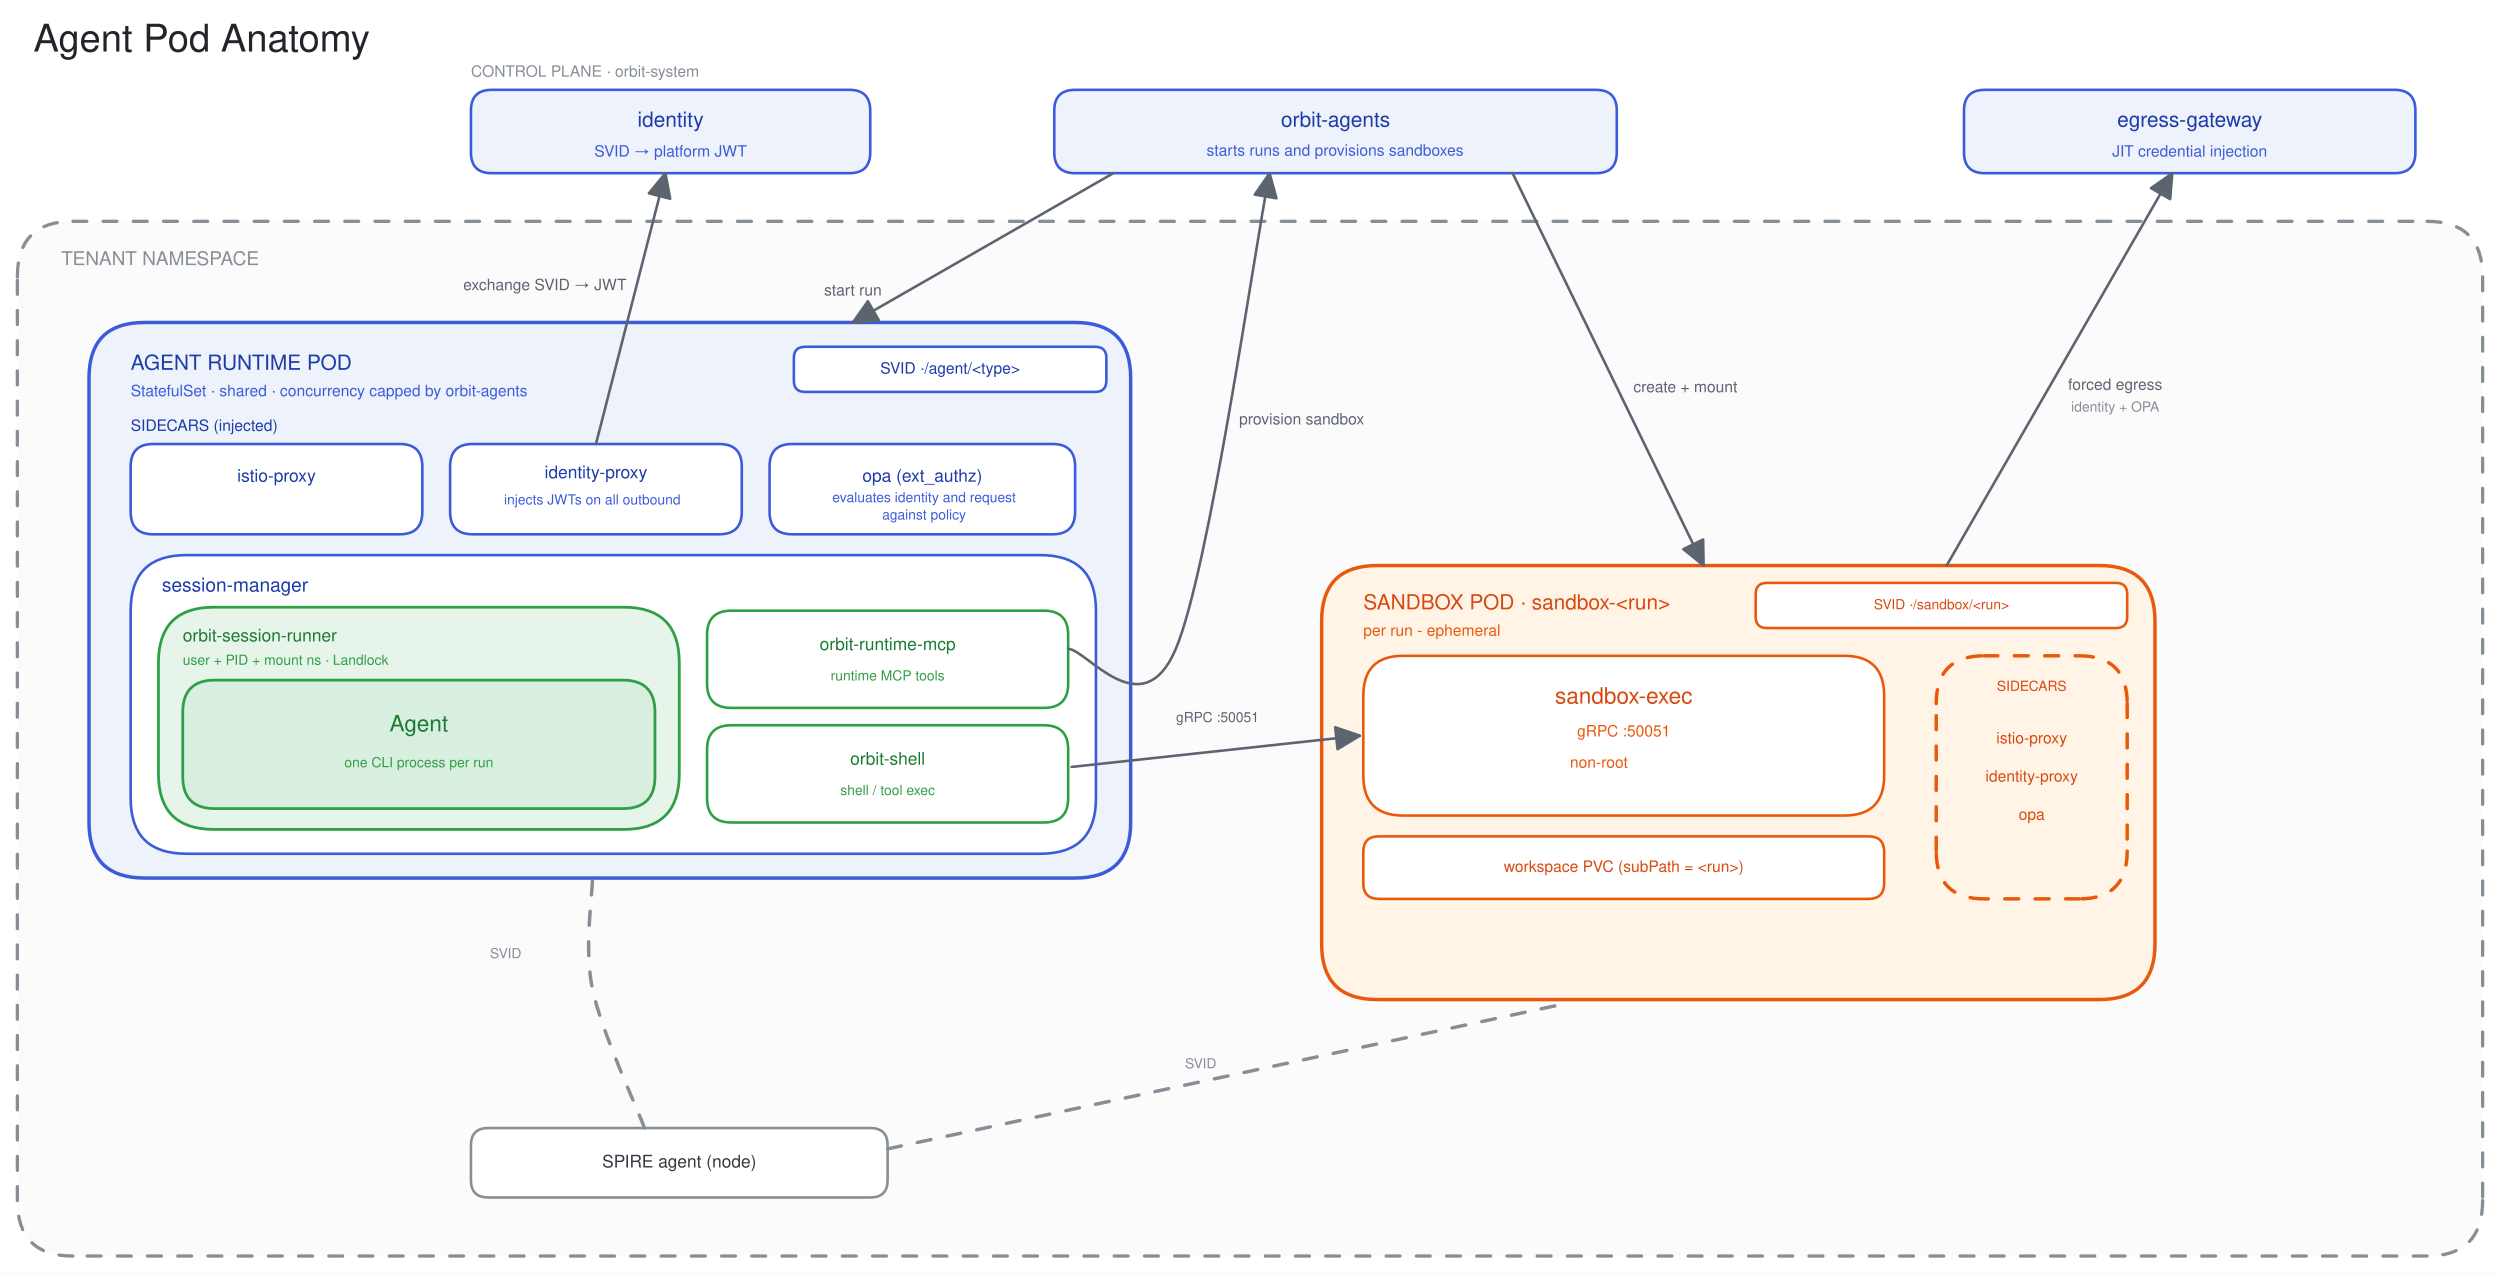
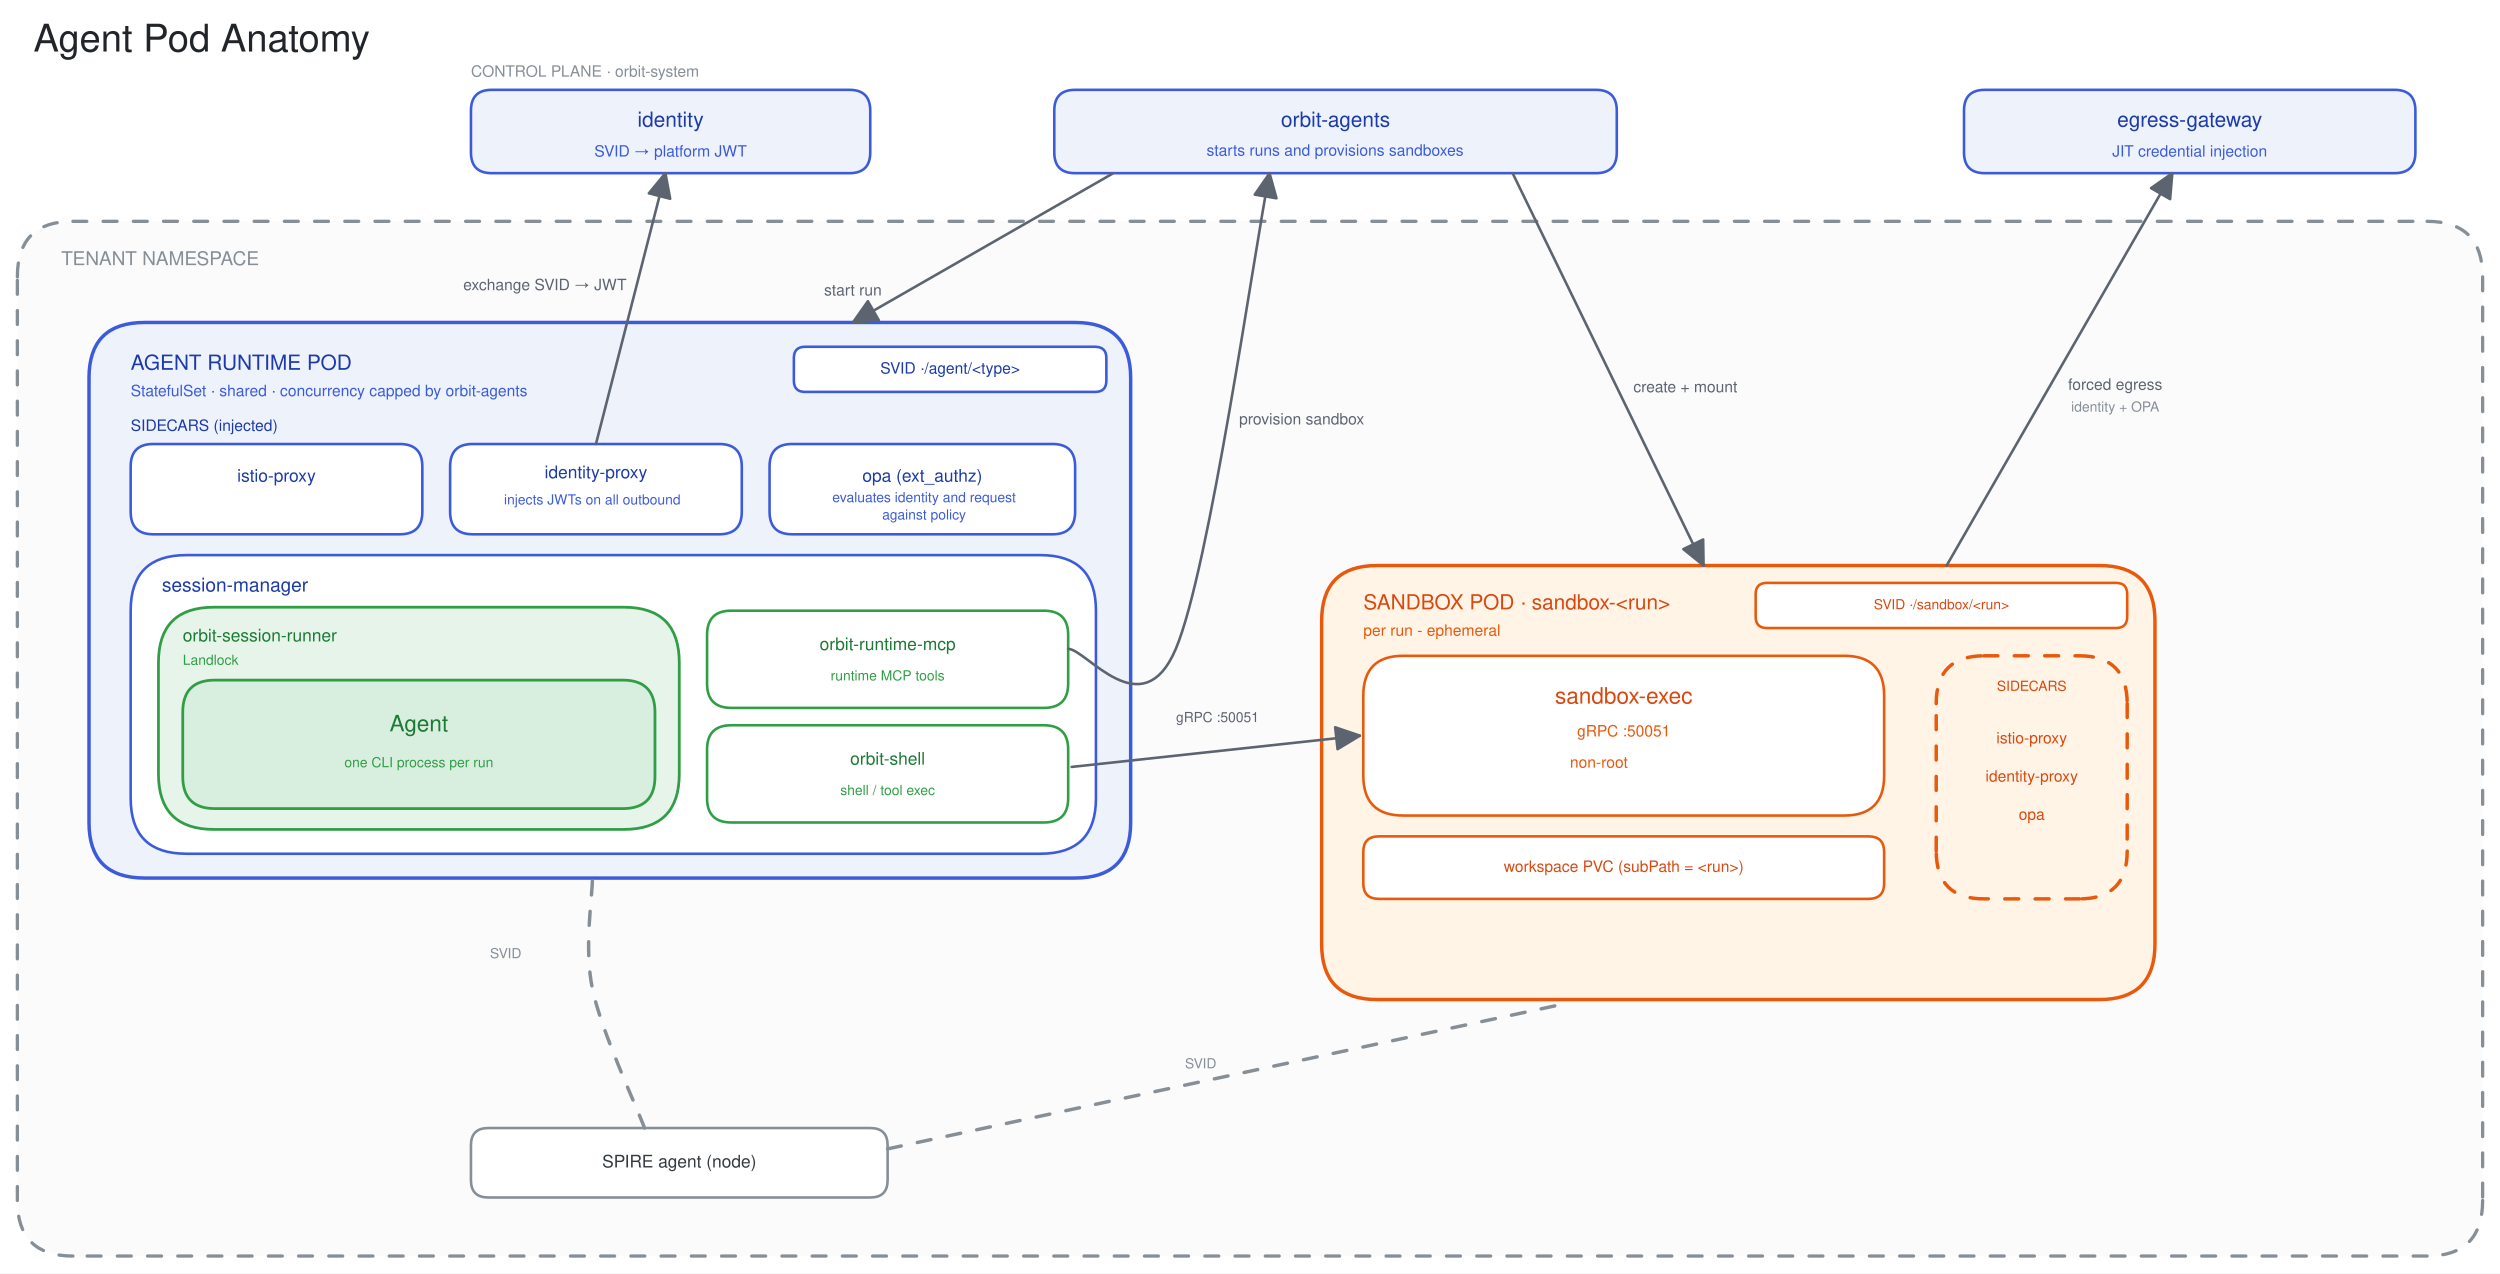
<svg xmlns="http://www.w3.org/2000/svg" version="1.1" viewBox="0 0 1440 733.485" width="1440" height="733.485">
  <defs>
    <style class="style-fonts">
      </style>
  </defs>
  <rect x="0" y="0" width="1440" height="733.485" fill="#ffffff" />
  <g transform="translate(19.2642 10) rotate(0 112.2 13.75)">
    <text x="0" y="19.69" font-family="Helvetica, Segoe UI Emoji" font-size="22px" fill="#212529" text-anchor="start" style="white-space: pre;" direction="ltr" dominant-baseline="alphabetic">Agent Pod Anatomy</text>
  </g>
  <g transform="translate(271.2642 36.125) rotate(0 75.6 5.625)">
    <text x="0" y="8.055" font-family="Helvetica, Segoe UI Emoji" font-size="9px" fill="#868e96" text-anchor="start" style="white-space: pre;" direction="ltr" dominant-baseline="alphabetic">CONTROL PLANE · orbit-system</text>
  </g>
  <g stroke-linecap="round" transform="translate(271.2642 51.75) rotate(0 115 24)">
    <path d="M12 0 C85.81 0, 159.63 0, 218 0 C226 0, 230 4, 230 12 C230 20.12, 230 28.24, 230 36 C230 44, 226 48, 218 48 C171.53 48, 125.06 48, 12 48 C4 48, 0 44, 0 36 C0 29.52, 0 23.04, 0 12 C0 4, 4 0, 12 0" stroke="none" stroke-width="0" fill="#eef2fb" />
    <path d="M12 0 C53.3 0, 94.6 0, 218 0 M12 0 C89.32 0, 166.64 0, 218 0 M218 0 C226 0, 230 4, 230 12 M218 0 C226 0, 230 4, 230 12 M230 12 C230 18.97, 230 25.93, 230 36 M230 12 C230 18.44, 230 24.88, 230 36 M230 36 C230 44, 226 48, 218 48 M230 36 C230 44, 226 48, 218 48 M218 48 C157.72 48, 97.44 48, 12 48 M218 48 C154.43 48, 90.86 48, 12 48 M12 48 C4 48, 0 44, 0 36 M12 48 C4 48, 0 44, 0 36 M0 36 C0 26.99, 0 17.98, 0 12 M0 36 C0 29.93, 0 23.86, 0 12 M0 12 C0 4, 4 0, 12 0 M0 12 C0 4, 4 0, 12 0" stroke="#3b5bdb" stroke-width="1.5" fill="none" />
  </g>
  <g transform="translate(357.4642 62.25) rotate(0 28.8 7.5)">
    <text x="28.8" y="10.74" font-family="Helvetica, Segoe UI Emoji" font-size="12px" fill="#1c3aa9" text-anchor="middle" style="white-space: pre;" direction="ltr" dominant-baseline="alphabetic">identity</text>
  </g>
  <g transform="translate(334.9642 82.125) rotate(0 51.3 5.625)">
    <text x="51.3" y="8.055" font-family="Helvetica, Segoe UI Emoji" font-size="9px" fill="#3b5bdb" text-anchor="middle" style="white-space: pre;" direction="ltr" dominant-baseline="alphabetic">SVID → platform JWT</text>
  </g>
  <g stroke-linecap="round" transform="translate(607.2642 51.75) rotate(0 162 24)">
    <path d="M12 0 C113.46 0, 214.91 0, 312 0 C320 0, 324 4, 324 12 C324 18.4, 324 24.8, 324 36 C324 44, 320 48, 312 48 C238.69 48, 165.38 48, 12 48 C4 48, 0 44, 0 36 C0 29.78, 0 23.56, 0 12 C0 4, 4 0, 12 0" stroke="none" stroke-width="0" fill="#eef2fb" />
    <path d="M12 0 C72.16 0, 132.32 0, 312 0 M12 0 C78.98 0, 145.97 0, 312 0 M312 0 C320 0, 324 4, 324 12 M312 0 C320 0, 324 4, 324 12 M324 12 C324 17.95, 324 23.89, 324 36 M324 12 C324 20.98, 324 29.96, 324 36 M324 36 C324 44, 320 48, 312 48 M324 36 C324 44, 320 48, 312 48 M312 48 C241.9 48, 171.79 48, 12 48 M312 48 C236.71 48, 161.41 48, 12 48 M12 48 C4 48, 0 44, 0 36 M12 48 C4 48, 0 44, 0 36 M0 36 C0 27.44, 0 18.88, 0 12 M0 36 C0 27.82, 0 19.64, 0 12 M0 12 C0 4, 4 0, 12 0 M0 12 C0 4, 4 0, 12 0" stroke="#3b5bdb" stroke-width="1.5" fill="none" />
  </g>
  <g transform="translate(726.0642 62.25) rotate(0 43.2 7.5)">
    <text x="43.2" y="10.74" font-family="Helvetica, Segoe UI Emoji" font-size="12px" fill="#1c3aa9" text-anchor="middle" style="white-space: pre;" direction="ltr" dominant-baseline="alphabetic">orbit-agents</text>
  </g>
  <g transform="translate(694.6941 81.61067) rotate(0 74.28955 5.625)">
    <text x="74.29" y="8.055" font-family="Helvetica, Segoe UI Emoji" font-size="9px" fill="#3b5bdb" text-anchor="middle" style="white-space: pre;" direction="ltr" dominant-baseline="alphabetic">starts runs and provisions sandboxes</text>
  </g>
  <g stroke-linecap="round" transform="translate(1131.264 51.75) rotate(0 130 24)">
    <path d="M12 0 C87.06 0, 162.12 0, 248 0 C256 0, 260 4, 260 12 C260 21.48, 260 30.95, 260 36 C260 44, 256 48, 248 48 C185.89 48, 123.78 48, 12 48 C4 48, 0 44, 0 36 C0 30.04, 0 24.08, 0 12 C0 4, 4 0, 12 0" stroke="none" stroke-width="0" fill="#eef2fb" />
    <path d="M12 0 C59.33 0, 106.67 0, 248 0 M12 0 C76.01 0, 140.02 0, 248 0 M248 0 C256 0, 260 4, 260 12 M248 0 C256 0, 260 4, 260 12 M260 12 C260 16.93, 260 21.85, 260 36 M260 12 C260 18.71, 260 25.43, 260 36 M260 36 C260 44, 256 48, 248 48 M260 36 C260 44, 256 48, 248 48 M248 48 C159.56 48, 71.13 48, 12 48 M248 48 C155.17 48, 62.33 48, 12 48 M12 48 C4 48, 0 44, 0 36 M12 48 C4 48, 0 44, 0 36 M0 36 C0 27.89, 0 19.78, 0 12 M0 36 C0 30.52, 0 25.03, 0 12 M0 12 C0 4, 4 0, 12 0 M0 12 C0 4, 4 0, 12 0" stroke="#3b5bdb" stroke-width="1.5" fill="none" />
  </g>
  <g transform="translate(1210.864 62.25) rotate(0 50.4 7.5)">
    <text x="50.4" y="10.74" font-family="Helvetica, Segoe UI Emoji" font-size="12px" fill="#1c3aa9" text-anchor="middle" style="white-space: pre;" direction="ltr" dominant-baseline="alphabetic">egress-gateway</text>
  </g>
  <g transform="translate(1196.464 82.125) rotate(0 64.8 5.625)">
    <text x="64.8" y="8.055" font-family="Helvetica, Segoe UI Emoji" font-size="9px" fill="#3b5bdb" text-anchor="middle" style="white-space: pre;" direction="ltr" dominant-baseline="alphabetic">JIT credential injection</text>
  </g>
  <g stroke-linecap="round" transform="translate(10 127.4848) rotate(0 710 298)">
    <path d="M32 0 C460.2 0, 888.41 0, 1388 0 C1409.33 0, 1420 10.67, 1420 32 C1420 217.24, 1420 402.48, 1420 564 C1420 585.33, 1409.33 596, 1388 596 C955.09 596, 522.17 596, 32 596 C10.67 596, 0 585.33, 0 564 C0 399.91, 0 235.81, 0 32 C0 10.67, 10.67 0, 32 0" stroke="none" stroke-width="0" fill="#fbfbfc" />
    <path d="M32 0 C304.02 0, 576.05 0, 1388 0 M1388 0 C1409.33 0, 1420 10.67, 1420 32 M1420 32 C1420 182.29, 1420 332.59, 1420 564 M1420 564 C1420 585.33, 1409.33 596, 1388 596 M1388 596 C896.03 596, 404.06 596, 32 596 M32 596 C10.67 596, 0 585.33, 0 564 M0 564 C0 439.82, 0 315.63, 0 32 M0 32 C0 10.67, 10.67 0, 32 0" stroke="#868e96" stroke-width="1.9" fill="none" stroke-dasharray="8 9.4" />
  </g>
  <g transform="translate(35.2642 142.875) rotate(0 57.65869 6.875)">
    <text x="0" y="9.845" font-family="Helvetica, Segoe UI Emoji" font-size="11px" fill="#868e96" text-anchor="start" style="white-space: pre;" direction="ltr" dominant-baseline="alphabetic">TENANT NAMESPACE</text>
  </g>
  <g stroke-linecap="round" transform="translate(51.2642 185.75) rotate(0 300 160)">
    <path d="M32 0 C148.75 0, 265.49 0, 568 0 C589.33 0, 600 10.67, 600 32 C600 102.45, 600 172.89, 600 288 C600 309.33, 589.33 320, 568 320 C410.15 320, 252.3 320, 32 320 C10.67 320, 0 309.33, 0 288 C0 211.99, 0 135.98, 0 32 C0 10.67, 10.67 0, 32 0" stroke="none" stroke-width="0" fill="#eef2fb" />
    <path d="M32 0 C139.54 0, 247.08 0, 568 0 M32 0 C220.2 0, 408.41 0, 568 0 M568 0 C589.33 0, 600 10.67, 600 32 M568 0 C589.33 0, 600 10.67, 600 32 M600 32 C600 100.56, 600 169.13, 600 288 M600 32 C600 114.59, 600 197.17, 600 288 M600 288 C600 309.33, 589.33 320, 568 320 M600 288 C600 309.33, 589.33 320, 568 320 M568 320 C455.54 320, 343.07 320, 32 320 M568 320 C444.36 320, 320.73 320, 32 320 M32 320 C10.67 320, 0 309.33, 0 288 M32 320 C10.67 320, 0 309.33, 0 288 M0 288 C0 226.53, 0 165.06, 0 32 M0 288 C0 192.06, 0 96.13, 0 32 M0 32 C0 10.67, 10.67 0, 32 0 M0 32 C0 10.67, 10.67 0, 32 0" stroke="#3b5bdb" stroke-width="2" fill="none" />
  </g>
  <g transform="translate(75.2642 202.25) rotate(0 61.2 7.5)">
    <text x="0" y="10.74" font-family="Helvetica, Segoe UI Emoji" font-size="12px" fill="#1c3aa9" text-anchor="start" style="white-space: pre;" direction="ltr" dominant-baseline="alphabetic">AGENT RUNTIME POD</text>
  </g>
  <g transform="translate(75.2642 220.125) rotate(0 153.9 5.625)">
    <text x="0" y="8.055" font-family="Helvetica, Segoe UI Emoji" font-size="9px" fill="#3b5bdb" text-anchor="start" style="white-space: pre;" direction="ltr" dominant-baseline="alphabetic">StatefulSet · shared · concurrency capped by orbit-agents</text>
  </g>
  <g stroke-linecap="round" transform="translate(457.2642 199.75) rotate(0 90 13)">
    <path d="M6.5 0 C72.91 0, 139.32 0, 173.5 0 C177.83 0, 180 2.17, 180 6.5 C180 9.14, 180 11.79, 180 19.5 C180 23.83, 177.83 26, 173.5 26 C121.18 26, 68.86 26, 6.5 26 C2.17 26, 0 23.83, 0 19.5 C0 15.78, 0 12.06, 0 6.5 C0 2.17, 2.17 0, 6.5 0" stroke="none" stroke-width="0" fill="#ffffff" />
    <path d="M6.5 0 C40.01 0, 73.53 0, 173.5 0 M6.5 0 C73.15 0, 139.79 0, 173.5 0 M173.5 0 C177.83 0, 180 2.17, 180 6.5 M173.5 0 C177.83 0, 180 2.17, 180 6.5 M180 6.5 C180 9.43, 180 12.36, 180 19.5 M180 6.5 C180 9.47, 180 12.44, 180 19.5 M180 19.5 C180 23.83, 177.83 26, 173.5 26 M180 19.5 C180 23.83, 177.83 26, 173.5 26 M173.5 26 C114.9 26, 56.31 26, 6.5 26 M173.5 26 C111.2 26, 48.9 26, 6.5 26 M6.5 26 C2.17 26, 0 23.83, 0 19.5 M6.5 26 C2.17 26, 0 23.83, 0 19.5 M0 19.5 C0 16.62, 0 13.74, 0 6.5 M0 19.5 C0 16.09, 0 12.67, 0 6.5 M0 6.5 C0 2.17, 2.17 0, 6.5 0 M0 6.5 C0 2.17, 2.17 0, 6.5 0" stroke="#3b5bdb" stroke-width="1.5" fill="none" />
  </g>
  <g transform="translate(493.2642 207.125) rotate(0 54 5.625)">
    <text x="54" y="8.055" font-family="Helvetica, Segoe UI Emoji" font-size="9px" fill="#1c3aa9" text-anchor="middle" style="white-space: pre;" direction="ltr" dominant-baseline="alphabetic">SVID  ·/agent/&lt;type&gt;</text>
  </g>
  <g transform="translate(75.2642 240.125) rotate(0 51.3 5.625)">
    <text x="0" y="8.055" font-family="Helvetica, Segoe UI Emoji" font-size="9px" fill="#1c3aa9" text-anchor="start" style="white-space: pre;" direction="ltr" dominant-baseline="alphabetic">SIDECARS (injected)</text>
  </g>
  <g stroke-linecap="round" transform="translate(75.2642 255.75) rotate(0 84 26)">
    <path d="M13 0 C66.61 0, 120.22 0, 155 0 C163.67 0, 168 4.33, 168 13 C168 21.62, 168 30.24, 168 39 C168 47.67, 163.67 52, 155 52 C107.84 52, 60.69 52, 13 52 C4.33 52, 0 47.67, 0 39 C0 31.84, 0 24.69, 0 13 C0 4.33, 4.33 0, 13 0" stroke="none" stroke-width="0" fill="#ffffff" />
    <path d="M13 0 C41.5 0, 70 0, 155 0 M13 0 C48.08 0, 83.15 0, 155 0 M155 0 C163.67 0, 168 4.33, 168 13 M155 0 C163.67 0, 168 4.33, 168 13 M168 13 C168 22.95, 168 32.91, 168 39 M168 13 C168 21.68, 168 30.37, 168 39 M168 39 C168 47.67, 163.67 52, 155 52 M168 39 C168 47.67, 163.67 52, 155 52 M155 52 C113.55 52, 72.09 52, 13 52 M155 52 C110.21 52, 65.42 52, 13 52 M13 52 C4.33 52, 0 47.67, 0 39 M13 52 C4.33 52, 0 47.67, 0 39 M0 39 C0 33.73, 0 28.46, 0 13 M0 39 C0 29.89, 0 20.79, 0 13 M0 13 C0 4.33, 4.33 0, 13 0 M0 13 C0 4.33, 4.33 0, 13 0" stroke="#3b5bdb" stroke-width="1.5" fill="none" />
  </g>
  <g transform="translate(126.2642 268.5) rotate(0 33 6.25)">
    <text x="33" y="8.95" font-family="Helvetica, Segoe UI Emoji" font-size="10px" fill="#1c3aa9" text-anchor="middle" style="white-space: pre;" direction="ltr" dominant-baseline="alphabetic">istio-proxy</text>
  </g>
  <g stroke-linecap="round" transform="translate(259.2642 255.75) rotate(0 84 26)">
    <path d="M13 0 C55.24 0, 97.47 0, 155 0 C163.67 0, 168 4.33, 168 13 C168 20.38, 168 27.75, 168 39 C168 47.67, 163.67 52, 155 52 C106.06 52, 57.13 52, 13 52 C4.33 52, 0 47.67, 0 39 C0 30.3, 0 21.6, 0 13 C0 4.33, 4.33 0, 13 0" stroke="none" stroke-width="0" fill="#ffffff" />
    <path d="M13 0 C41.51 0, 70.01 0, 155 0 M13 0 C52.62 0, 92.23 0, 155 0 M155 0 C163.67 0, 168 4.33, 168 13 M155 0 C163.67 0, 168 4.33, 168 13 M168 13 C168 20.48, 168 27.97, 168 39 M168 13 C168 20.05, 168 27.1, 168 39 M168 39 C168 47.67, 163.67 52, 155 52 M168 39 C168 47.67, 163.67 52, 155 52 M155 52 C100.19 52, 45.39 52, 13 52 M155 52 C125.13 52, 95.26 52, 13 52 M13 52 C4.33 52, 0 47.67, 0 39 M13 52 C4.33 52, 0 47.67, 0 39 M0 39 C0 30.59, 0 22.18, 0 13 M0 39 C0 33.57, 0 28.14, 0 13 M0 13 C0 4.33, 4.33 0, 13 0 M0 13 C0 4.33, 4.33 0, 13 0" stroke="#3b5bdb" stroke-width="1.5" fill="none" />
  </g>
  <g transform="translate(301.2642 266.5) rotate(0 42 6.25)">
    <text x="42" y="8.95" font-family="Helvetica, Segoe UI Emoji" font-size="10px" fill="#1c3aa9" text-anchor="middle" style="white-space: pre;" direction="ltr" dominant-baseline="alphabetic">identity-proxy</text>
  </g>
  <g transform="translate(290.4601 283.3853) rotate(0 50.69336 5)">
    <text x="50.693" y="7.16" font-family="Helvetica, Segoe UI Emoji" font-size="8px" fill="#3b5bdb" text-anchor="middle" style="white-space: pre;" direction="ltr" dominant-baseline="alphabetic">injects JWTs on all outbound</text>
  </g>
  <g stroke-linecap="round" transform="translate(443.2642 255.75) rotate(0 88 26)">
    <path d="M13 0 C54.6 0, 96.19 0, 163 0 C171.67 0, 176 4.33, 176 13 C176 18.51, 176 24.02, 176 39 C176 47.67, 171.67 52, 163 52 C108.49 52, 53.97 52, 13 52 C4.33 52, 0 47.67, 0 39 C0 30.58, 0 22.16, 0 13 C0 4.33, 4.33 0, 13 0" stroke="none" stroke-width="0" fill="#ffffff" />
    <path d="M13 0 C43.12 0, 73.23 0, 163 0 M13 0 C62.04 0, 111.08 0, 163 0 M163 0 C171.67 0, 176 4.33, 176 13 M163 0 C171.67 0, 176 4.33, 176 13 M176 13 C176 19.38, 176 25.76, 176 39 M176 13 C176 22.8, 176 32.6, 176 39 M176 39 C176 47.67, 171.67 52, 163 52 M176 39 C176 47.67, 171.67 52, 163 52 M163 52 C113.95 52, 64.9 52, 13 52 M163 52 C110.09 52, 57.18 52, 13 52 M13 52 C4.33 52, 0 47.67, 0 39 M13 52 C4.33 52, 0 47.67, 0 39 M0 39 C0 31.07, 0 23.15, 0 13 M0 39 C0 31.29, 0 23.58, 0 13 M0 13 C0 4.33, 4.33 0, 13 0 M0 13 C0 4.33, 4.33 0, 13 0" stroke="#3b5bdb" stroke-width="1.5" fill="none" />
  </g>
  <g transform="translate(486.2642 268.5) rotate(0 45 6.25)">
    <text x="45" y="8.95" font-family="Helvetica, Segoe UI Emoji" font-size="10px" fill="#1c3aa9" text-anchor="middle" style="white-space: pre;" direction="ltr" dominant-baseline="alphabetic">opa (ext_authz)</text>
  </g>
  <g stroke-linecap="round" transform="translate(75.2642 319.75) rotate(0 278 86)">
    <path d="M32 0 C227.43 0, 422.85 0, 524 0 C545.33 0, 556 10.67, 556 32 C556 71.32, 556 110.64, 556 140 C556 161.33, 545.33 172, 524 172 C339.03 172, 154.06 172, 32 172 C10.67 172, 0 161.33, 0 140 C0 98.6, 0 57.21, 0 32 C0 10.67, 10.67 0, 32 0" stroke="none" stroke-width="0" fill="#ffffff" />
    <path d="M32 0 C130.8 0, 229.6 0, 524 0 M32 0 C208.57 0, 385.14 0, 524 0 M524 0 C545.33 0, 556 10.67, 556 32 M524 0 C545.33 0, 556 10.67, 556 32 M556 32 C556 69.84, 556 107.69, 556 140 M556 32 C556 65.91, 556 99.82, 556 140 M556 140 C556 161.33, 545.33 172, 524 172 M556 140 C556 161.33, 545.33 172, 524 172 M524 172 C415.25 172, 306.49 172, 32 172 M524 172 C402.15 172, 280.3 172, 32 172 M32 172 C10.67 172, 0 161.33, 0 140 M32 172 C10.67 172, 0 161.33, 0 140 M0 140 C0 115.63, 0 91.25, 0 32 M0 140 C0 101.66, 0 63.32, 0 32 M0 32 C0 10.67, 10.67 0, 32 0 M0 32 C0 10.67, 10.67 0, 32 0" stroke="#3b5bdb" stroke-width="1.5" fill="none" />
  </g>
  <g transform="translate(93.2642 330.875) rotate(0 49.5 6.875)">
    <text x="0" y="9.845" font-family="Helvetica, Segoe UI Emoji" font-size="11px" fill="#1c3aa9" text-anchor="start" style="white-space: pre;" direction="ltr" dominant-baseline="alphabetic">session-manager</text>
  </g>
  <g stroke-linecap="round" transform="translate(91.2642 349.75) rotate(0 150 64)">
    <path d="M32 0 C106.84 0, 181.68 0, 268 0 C289.33 0, 300 10.67, 300 32 C300 52.24, 300 72.47, 300 96 C300 117.33, 289.33 128, 268 128 C176.32 128, 84.63 128, 32 128 C10.67 128, 0 117.33, 0 96 C0 80.46, 0 64.93, 0 32 C0 10.67, 10.67 0, 32 0" stroke="none" stroke-width="0" fill="#e6f4ea" />
    <path d="M32 0 C79.4 0, 126.79 0, 268 0 M32 0 C124.24 0, 216.48 0, 268 0 M268 0 C289.33 0, 300 10.67, 300 32 M268 0 C289.33 0, 300 10.67, 300 32 M300 32 C300 48.35, 300 64.69, 300 96 M300 32 C300 48.07, 300 64.14, 300 96 M300 96 C300 117.33, 289.33 128, 268 128 M300 96 C300 117.33, 289.33 128, 268 128 M268 128 C193.64 128, 119.28 128, 32 128 M268 128 C187.15 128, 106.3 128, 32 128 M32 128 C10.67 128, 0 117.33, 0 96 M32 128 C10.67 128, 0 117.33, 0 96 M0 96 C0 73.82, 0 51.64, 0 32 M0 96 C0 82.34, 0 68.67, 0 32 M0 32 C0 10.67, 10.67 0, 32 0 M0 32 C0 10.67, 10.67 0, 32 0" stroke="#2f9e44" stroke-width="1.6" fill="none" />
  </g>
  <g transform="translate(105.2642 360.5) rotate(0 60 6.25)">
    <text x="0" y="8.95" font-family="Helvetica, Segoe UI Emoji" font-size="10px" fill="#1b7a34" text-anchor="start" style="white-space: pre;" direction="ltr" dominant-baseline="alphabetic">orbit-session-runner</text>
  </g>
  <g transform="translate(105.2642 375.75) rotate(0 76.8 5)">
-     <text x="0" y="7.16" font-family="Helvetica, Segoe UI Emoji" font-size="8px" fill="#2f9e44" text-anchor="start" style="white-space: pre;" direction="ltr" dominant-baseline="alphabetic">user + PID + mount ns · Landlock</text>
+     <text x="0" y="7.16" font-family="Helvetica, Segoe UI Emoji" font-size="8px" fill="#2f9e44" text-anchor="start" style="white-space: pre;" direction="ltr" dominant-baseline="alphabetic">Landlock</text>
  </g>
  <g stroke-linecap="round" transform="translate(105.2642 391.75) rotate(0 136 37)">
    <path d="M18.5 0 C88.29 0, 158.08 0, 253.5 0 C265.83 0, 272 6.17, 272 18.5 C272 27.54, 272 36.59, 272 55.5 C272 67.83, 265.83 74, 253.5 74 C204.79 74, 156.08 74, 18.5 74 C6.17 74, 0 67.83, 0 55.5 C0 46.92, 0 38.34, 0 18.5 C0 6.17, 6.17 0, 18.5 0" stroke="none" stroke-width="0" fill="#d8efe0" />
    <path d="M18.5 0 C65.71 0, 112.91 0, 253.5 0 M18.5 0 C74.62 0, 130.73 0, 253.5 0 M253.5 0 C265.83 0, 272 6.17, 272 18.5 M253.5 0 C265.83 0, 272 6.17, 272 18.5 M272 18.5 C272 26.38, 272 34.26, 272 55.5 M272 18.5 C272 31.7, 272 44.9, 272 55.5 M272 55.5 C272 67.83, 265.83 74, 253.5 74 M272 55.5 C272 67.83, 265.83 74, 253.5 74 M253.5 74 C193.31 74, 133.12 74, 18.5 74 M253.5 74 C186.53 74, 119.57 74, 18.5 74 M18.5 74 C6.17 74, 0 67.83, 0 55.5 M18.5 74 C6.17 74, 0 67.83, 0 55.5 M0 55.5 C0 43.37, 0 31.24, 0 18.5 M0 55.5 C0 44.35, 0 33.21, 0 18.5 M0 18.5 C0 6.17, 6.17 0, 18.5 0 M0 18.5 C0 6.17, 6.17 0, 18.5 0" stroke="#2f9e44" stroke-width="1.6" fill="none" />
  </g>
  <g transform="translate(221.7642 409.625) rotate(0 19.5 8.125)">
    <text x="19.5" y="11.635" font-family="Helvetica, Segoe UI Emoji" font-size="13px" fill="#1b7a34" text-anchor="middle" style="white-space: pre;" direction="ltr" dominant-baseline="alphabetic">Agent</text>
  </g>
  <g transform="translate(186.0642 434.75) rotate(0 55.2 5)">
    <text x="55.2" y="7.16" font-family="Helvetica, Segoe UI Emoji" font-size="8px" fill="#2f9e44" text-anchor="middle" style="white-space: pre;" direction="ltr" dominant-baseline="alphabetic">one CLI process per run</text>
  </g>
  <g stroke-linecap="round" transform="translate(407.2642 351.75) rotate(0 104 28)">
    <path d="M14 0 C63.83 0, 113.66 0, 194 0 C203.33 0, 208 4.67, 208 14 C208 24.43, 208 34.87, 208 42 C208 51.33, 203.33 56, 194 56 C153.3 56, 112.61 56, 14 56 C4.67 56, 0 51.33, 0 42 C0 35.81, 0 29.62, 0 14 C0 4.67, 4.67 0, 14 0" stroke="none" stroke-width="0" fill="#ffffff" />
    <path d="M14 0 C50.17 0, 86.33 0, 194 0 M14 0 C65.61 0, 117.23 0, 194 0 M194 0 C203.33 0, 208 4.67, 208 14 M194 0 C203.33 0, 208 4.67, 208 14 M208 14 C208 24.37, 208 34.75, 208 42 M208 14 C208 21.35, 208 28.7, 208 42 M208 42 C208 51.33, 203.33 56, 194 56 M208 42 C208 51.33, 203.33 56, 194 56 M194 56 C122.51 56, 51.01 56, 14 56 M194 56 C153.08 56, 112.15 56, 14 56 M14 56 C4.67 56, 0 51.33, 0 42 M14 56 C4.67 56, 0 51.33, 0 42 M0 42 C0 33.35, 0 24.69, 0 14 M0 42 C0 31.11, 0 20.22, 0 14 M0 14 C0 4.67, 4.67 0, 14 0 M0 14 C0 4.67, 4.67 0, 14 0" stroke="#2f9e44" stroke-width="1.5" fill="none" />
  </g>
  <g transform="translate(460.2642 365.5) rotate(0 51 6.25)">
    <text x="51" y="8.95" font-family="Helvetica, Segoe UI Emoji" font-size="10px" fill="#1b7a34" text-anchor="middle" style="white-space: pre;" direction="ltr" dominant-baseline="alphabetic">orbit-runtime-mcp</text>
  </g>
  <g transform="translate(470.4642 384.75) rotate(0 40.8 5)">
    <text x="40.8" y="7.16" font-family="Helvetica, Segoe UI Emoji" font-size="8px" fill="#2f9e44" text-anchor="middle" style="white-space: pre;" direction="ltr" dominant-baseline="alphabetic">runtime MCP tools</text>
  </g>
  <g stroke-linecap="round" transform="translate(407.2642 417.75) rotate(0 104 28)">
    <path d="M14 0 C60.21 0, 106.41 0, 194 0 C203.33 0, 208 4.67, 208 14 C208 22.42, 208 30.84, 208 42 C208 51.33, 203.33 56, 194 56 C149.92 56, 105.84 56, 14 56 C4.67 56, 0 51.33, 0 42 C0 36.11, 0 30.23, 0 14 C0 4.67, 4.67 0, 14 0" stroke="none" stroke-width="0" fill="#ffffff" />
    <path d="M14 0 C50.17 0, 86.34 0, 194 0 M14 0 C74.24 0, 134.49 0, 194 0 M194 0 C203.33 0, 208 4.67, 208 14 M194 0 C203.33 0, 208 4.67, 208 14 M208 14 C208 23.18, 208 32.37, 208 42 M208 14 C208 24.31, 208 34.62, 208 42 M208 42 C208 51.33, 203.33 56, 194 56 M208 42 C208 51.33, 203.33 56, 194 56 M194 56 C133.12 56, 72.23 56, 14 56 M194 56 C127.45 56, 60.9 56, 14 56 M14 56 C4.67 56, 0 51.33, 0 42 M14 56 C4.67 56, 0 51.33, 0 42 M0 42 C0 33.87, 0 25.74, 0 14 M0 42 C0 34.25, 0 26.5, 0 14 M0 14 C0 4.67, 4.67 0, 14 0 M0 14 C0 4.67, 4.67 0, 14 0" stroke="#2f9e44" stroke-width="1.5" fill="none" />
  </g>
  <g transform="translate(478.2642 431.5) rotate(0 33 6.25)">
    <text x="33" y="8.95" font-family="Helvetica, Segoe UI Emoji" font-size="10px" fill="#1b7a34" text-anchor="middle" style="white-space: pre;" direction="ltr" dominant-baseline="alphabetic">orbit-shell</text>
  </g>
  <g transform="translate(470.4642 450.75) rotate(0 40.8 5)">
    <text x="40.8" y="7.16" font-family="Helvetica, Segoe UI Emoji" font-size="8px" fill="#2f9e44" text-anchor="middle" style="white-space: pre;" direction="ltr" dominant-baseline="alphabetic">shell / tool exec</text>
  </g>
  <g stroke-linecap="round" transform="translate(761.2642 325.75) rotate(0 240 125)">
    <path d="M32 0 C130.41 0, 228.81 0, 448 0 C469.33 0, 480 10.67, 480 32 C480 74.59, 480 117.19, 480 218 C480 239.33, 469.33 250, 448 250 C338.31 250, 228.62 250, 32 250 C10.67 250, 0 239.33, 0 218 C0 143.71, 0 69.42, 0 32 C0 10.67, 10.67 0, 32 0" stroke="none" stroke-width="0" fill="#fff4e6" />
    <path d="M32 0 C115.62 0, 199.23 0, 448 0 M32 0 C191.17 0, 350.35 0, 448 0 M448 0 C469.33 0, 480 10.67, 480 32 M448 0 C469.33 0, 480 10.67, 480 32 M480 32 C480 85.11, 480 138.21, 480 218 M480 32 C480 82.94, 480 133.89, 480 218 M480 218 C480 239.33, 469.33 250, 448 250 M480 218 C480 239.33, 469.33 250, 448 250 M448 250 C331.82 250, 215.63 250, 32 250 M448 250 C318.16 250, 188.32 250, 32 250 M32 250 C10.67 250, 0 239.33, 0 218 M32 250 C10.67 250, 0 239.33, 0 218 M0 218 C0 167.47, 0 116.94, 0 32 M0 218 C0 150.2, 0 82.41, 0 32 M0 32 C0 10.67, 10.67 0, 32 0 M0 32 C0 10.67, 10.67 0, 32 0" stroke="#e8590c" stroke-width="2" fill="none" />
  </g>
  <g transform="translate(785.2642 340.25) rotate(0 96.04102 7.5)">
    <text x="0" y="10.74" font-family="Helvetica, Segoe UI Emoji" font-size="12px" fill="#d9480f" text-anchor="start" style="white-space: pre;" direction="ltr" dominant-baseline="alphabetic">SANDBOX POD   ·   sandbox-&lt;run&gt;</text>
  </g>
  <g transform="translate(785.2642 358.125) rotate(0 39.52002 5.625)">
    <text x="0" y="8.055" font-family="Helvetica, Segoe UI Emoji" font-size="9px" fill="#e8590c" text-anchor="start" style="white-space: pre;" direction="ltr" dominant-baseline="alphabetic">per run - ephemeral</text>
  </g>
  <g stroke-linecap="round" transform="translate(1011.264 335.75) rotate(0 107 13)">
    <path d="M6.5 0 C50 0, 93.5 0, 207.5 0 C211.83 0, 214 2.17, 214 6.5 C214 11.14, 214 15.79, 214 19.5 C214 23.83, 211.83 26, 207.5 26 C150.72 26, 93.94 26, 6.5 26 C2.17 26, 0 23.83, 0 19.5 C0 14.45, 0 9.4, 0 6.5 C0 2.17, 2.17 0, 6.5 0" stroke="none" stroke-width="0" fill="#ffffff" />
    <path d="M6.5 0 C46.91 0, 87.32 0, 207.5 0 M6.5 0 C52.84 0, 99.19 0, 207.5 0 M207.5 0 C211.83 0, 214 2.17, 214 6.5 M207.5 0 C211.83 0, 214 2.17, 214 6.5 M214 6.5 C214 9.66, 214 12.82, 214 19.5 M214 6.5 C214 11.43, 214 16.37, 214 19.5 M214 19.5 C214 23.83, 211.83 26, 207.5 26 M214 19.5 C214 23.83, 211.83 26, 207.5 26 M207.5 26 C163.21 26, 118.92 26, 6.5 26 M207.5 26 C156.35 26, 105.19 26, 6.5 26 M6.5 26 C2.17 26, 0 23.83, 0 19.5 M6.5 26 C2.17 26, 0 23.83, 0 19.5 M0 19.5 C0 16.21, 0 12.92, 0 6.5 M0 19.5 C0 16.22, 0 12.94, 0 6.5 M0 6.5 C0 2.17, 2.17 0, 6.5 0 M0 6.5 C0 2.17, 2.17 0, 6.5 0" stroke="#e8590c" stroke-width="1.5" fill="none" />
  </g>
  <g transform="translate(1067.864 343.75) rotate(0 50.4 5)">
    <text x="50.4" y="7.16" font-family="Helvetica, Segoe UI Emoji" font-size="8px" fill="#d9480f" text-anchor="middle" style="white-space: pre;" direction="ltr" dominant-baseline="alphabetic">SVID  ·/sandbox/&lt;run&gt;</text>
  </g>
  <g stroke-linecap="round" transform="translate(785.2642 377.75) rotate(0 150 46)">
    <path d="M23 0 C108.43 0, 193.85 0, 277 0 C292.33 0, 300 7.67, 300 23 C300 37.23, 300 51.46, 300 69 C300 84.33, 292.33 92, 277 92 C202.07 92, 127.14 92, 23 92 C7.67 92, 0 84.33, 0 69 C0 57.59, 0 46.18, 0 23 C0 7.67, 7.67 0, 23 0" stroke="none" stroke-width="0" fill="#ffffff" />
    <path d="M23 0 C74.07 0, 125.14 0, 277 0 M23 0 C89.68 0, 156.37 0, 277 0 M277 0 C292.33 0, 300 7.67, 300 23 M277 0 C292.33 0, 300 7.67, 300 23 M300 23 C300 39.01, 300 55.02, 300 69 M300 23 C300 37.57, 300 52.14, 300 69 M300 69 C300 84.33, 292.33 92, 277 92 M300 69 C300 84.33, 292.33 92, 277 92 M277 92 C197.15 92, 117.3 92, 23 92 M277 92 C188.25 92, 99.5 92, 23 92 M23 92 C7.67 92, 0 84.33, 0 69 M23 92 C7.67 92, 0 84.33, 0 69 M0 69 C0 51.8, 0 34.61, 0 23 M0 69 C0 54.71, 0 40.41, 0 23 M0 23 C0 7.67, 7.67 0, 23 0 M0 23 C0 7.67, 7.67 0, 23 0" stroke="#e8590c" stroke-width="1.5" fill="none" />
  </g>
  <g transform="translate(888.4642 393.625) rotate(0 46.8 8.125)">
    <text x="46.8" y="11.635" font-family="Helvetica, Segoe UI Emoji" font-size="13px" fill="#d9480f" text-anchor="middle" style="white-space: pre;" direction="ltr" dominant-baseline="alphabetic">sandbox-exec</text>
  </g>
  <g transform="translate(905.5642 416.125) rotate(0 29.7 5.625)">
    <text x="29.7" y="8.055" font-family="Helvetica, Segoe UI Emoji" font-size="9px" fill="#e8590c" text-anchor="middle" style="white-space: pre;" direction="ltr" dominant-baseline="alphabetic">gRPC :50051</text>
  </g>
  <g transform="translate(887.932 434.125) rotate(0 33.01392 5.625)">
    <text x="33.014" y="8.055" font-family="Helvetica, Segoe UI Emoji" font-size="9px" fill="#e8590c" text-anchor="middle" style="white-space: pre;" direction="ltr" dominant-baseline="alphabetic">             non-root</text>
  </g>
  <g stroke-linecap="round" transform="translate(785.2642 481.75) rotate(0 150 18)">
    <path d="M9 0 C115.07 0, 221.14 0, 291 0 C297 0, 300 3, 300 9 C300 12.84, 300 16.69, 300 27 C300 33, 297 36, 291 36 C200.74 36, 110.48 36, 9 36 C3 36, 0 33, 0 27 C0 20.4, 0 13.79, 0 9 C0 3, 3 0, 9 0" stroke="none" stroke-width="0" fill="#ffffff" />
    <path d="M9 0 C65.72 0, 122.43 0, 291 0 M9 0 C101.06 0, 193.12 0, 291 0 M291 0 C297 0, 300 3, 300 9 M291 0 C297 0, 300 3, 300 9 M300 9 C300 15.45, 300 21.89, 300 27 M300 9 C300 16.04, 300 23.08, 300 27 M300 27 C300 33, 297 36, 291 36 M300 27 C300 33, 297 36, 291 36 M291 36 C205.71 36, 120.42 36, 9 36 M291 36 C195.33 36, 99.66 36, 9 36 M9 36 C3 36, 0 33, 0 27 M9 36 C3 36, 0 33, 0 27 M0 27 C0 23.12, 0 19.24, 0 9 M0 27 C0 22.9, 0 18.8, 0 9 M0 9 C0 3, 3 0, 9 0 M0 9 C0 3, 3 0, 9 0" stroke="#e8590c" stroke-width="1.5" fill="none" />
  </g>
  <g transform="translate(848.8642 494.125) rotate(0 86.4 5.625)">
    <text x="86.4" y="8.055" font-family="Helvetica, Segoe UI Emoji" font-size="9px" fill="#d9480f" text-anchor="middle" style="white-space: pre;" direction="ltr" dominant-baseline="alphabetic">workspace PVC  (subPath = &lt;run&gt;)</text>
  </g>
  <g stroke-linecap="round" transform="translate(1115.264 377.75) rotate(0 55 70)">
    <path d="M27.5 0 C49.31 0, 71.11 0, 82.5 0 C100.83 0, 110 9.17, 110 27.5 C110 49.41, 110 71.31, 110 112.5 C110 130.83, 100.83 140, 82.5 140 C64 140, 45.5 140, 27.5 140 C9.17 140, 0 130.83, 0 112.5 C0 81.87, 0 51.23, 0 27.5 C0 9.17, 9.17 0, 27.5 0" stroke="none" stroke-width="0" fill="#fff4e6" />
    <path d="M27.5 0 C38.56 0, 49.63 0, 82.5 0 M82.5 0 C100.83 0, 110 9.17, 110 27.5 M110 27.5 C110 48.3, 110 69.1, 110 112.5 M110 112.5 C110 130.83, 100.83 140, 82.5 140 M82.5 140 C68.03 140, 53.56 140, 27.5 140 M27.5 140 C9.17 140, 0 130.83, 0 112.5 M0 112.5 C0 92.02, 0 71.54, 0 27.5 M0 27.5 C0 9.17, 9.17 0, 27.5 0" stroke="#e8590c" stroke-width="2" fill="none" stroke-dasharray="8 9.5" />
  </g>
  <g transform="translate(1151.064 390.75) rotate(0 19.2 5)">
    <text x="19.2" y="7.16" font-family="Helvetica, Segoe UI Emoji" font-size="8px" fill="#d9480f" text-anchor="middle" style="white-space: pre;" direction="ltr" dominant-baseline="alphabetic">SIDECARS</text>
  </g>
  <g transform="translate(1140.564 420.125) rotate(0 29.7 5.625)">
    <text x="29.7" y="8.055" font-family="Helvetica, Segoe UI Emoji" font-size="9px" fill="#d9480f" text-anchor="middle" style="white-space: pre;" direction="ltr" dominant-baseline="alphabetic">istio-proxy</text>
  </g>
  <g transform="translate(1132.464 442.125) rotate(0 37.8 5.625)">
    <text x="37.8" y="8.055" font-family="Helvetica, Segoe UI Emoji" font-size="9px" fill="#d9480f" text-anchor="middle" style="white-space: pre;" direction="ltr" dominant-baseline="alphabetic">identity-proxy</text>
  </g>
  <g transform="translate(1158.264 464.125) rotate(0 12 5.625)">
    <text x="12" y="8.055" font-family="Helvetica, Segoe UI Emoji" font-size="9px" fill="#d9480f" text-anchor="middle" style="white-space: pre;" direction="ltr" dominant-baseline="alphabetic">opa</text>
  </g>
  <g stroke-linecap="round">
    <g transform="translate(641.2642 99.75) rotate(0 -75 43)">
      <path d="M0 0 C-25 14.33, -125 71.67, -150 86 M0 0 C-25 14.33, -125 71.67, -150 86" stroke="#5c6470" stroke-width="1.5" fill="none" />
    </g>
    <g transform="translate(641.2642 99.75) rotate(0 -75 43)">
      <path d="M-150 86 L-141.36 73.74 L-135.05 84.74 L-150 86" stroke="none" stroke-width="0" fill="#5c6470" fill-rule="evenodd" />
      <path d="M-150 86 C-148.26 83.53, -146.52 81.07, -141.36 73.74 M-150 86 C-147.94 83.08, -145.88 80.16, -141.36 73.74 M-141.36 73.74 C-139.56 76.88, -137.75 80.03, -135.05 84.74 M-141.36 73.74 C-139.3 77.32, -137.25 80.91, -135.05 84.74 M-135.05 84.74 C-138.17 85, -141.29 85.26, -150 86 M-135.05 84.74 C-138.72 85.05, -142.39 85.36, -150 86 M-150 86 C-150 86, -150 86, -150 86 M-150 86 C-150 86, -150 86, -150 86" stroke="#5c6470" stroke-width="1.5" fill="none" />
    </g>
  </g>
  <mask />
  <g transform="translate(466.9642 162.125) rotate(0 24.3 5.625)">
    <text x="24.3" y="8.055" font-family="Helvetica, Segoe UI Emoji" font-size="9px" fill="#5c6470" text-anchor="middle" style="white-space: pre;" direction="ltr" dominant-baseline="alphabetic">start run</text>
  </g>
  <g stroke-linecap="round">
    <g transform="translate(615.2642 373.75) rotate(0 58 -137)">
      <path d="M0 0 C10.33 0, 42.67 45.67, 62 0 C81.33 -45.67, 107 -228.33, 116 -274 M0 0 C10.33 0, 42.67 45.67, 62 0 C81.33 -45.67, 107 -228.33, 116 -274" stroke="#5c6470" stroke-width="1.5" fill="none" />
    </g>
    <g transform="translate(615.2642 373.75) rotate(0 58 -137)">
      <path d="M116 -274 L119.98 -259.54 L107.48 -261.66 L116 -274" stroke="none" stroke-width="0" fill="#5c6470" fill-rule="evenodd" />
      <path d="M116 -274 C116.8 -271.09, 117.6 -268.18, 119.98 -259.54 M116 -274 C117.08 -270.09, 118.15 -266.18, 119.98 -259.54 M119.98 -259.54 C116.27 -260.17, 112.56 -260.79, 107.48 -261.66 M119.98 -259.54 C115.26 -260.34, 110.54 -261.14, 107.48 -261.66 M107.48 -261.66 C110.7 -266.32, 113.91 -270.98, 116 -274 M107.48 -261.66 C109.96 -265.25, 112.44 -268.84, 116 -274 M116 -274 C116 -274, 116 -274, 116 -274 M116 -274 C116 -274, 116 -274, 116 -274" stroke="#5c6470" stroke-width="1.5" fill="none" />
    </g>
  </g>
  <mask />
  <g transform="translate(703.8464 236.4048) rotate(0 45.9 5.625)">
    <text x="45.9" y="8.055" font-family="Helvetica, Segoe UI Emoji" font-size="9px" fill="#5c6470" text-anchor="middle" style="white-space: pre;" direction="ltr" dominant-baseline="alphabetic">provision sandbox</text>
  </g>
  <g stroke-linecap="round">
    <g transform="translate(871.2642 99.75) rotate(0 55 113)">
      <path d="M0 0 C18.33 37.67, 91.67 188.33, 110 226 M0 0 C18.33 37.67, 91.67 188.33, 110 226" stroke="#5c6470" stroke-width="1.5" fill="none" />
    </g>
    <g transform="translate(871.2642 99.75) rotate(0 55 113)">
      <path d="M110 226 L98.35 216.55 L109.75 211 L110 226" stroke="none" stroke-width="0" fill="#5c6470" fill-rule="evenodd" />
      <path d="M110 226 C107.66 224.1, 105.31 222.2, 98.35 216.55 M110 226 C106.48 223.14, 102.96 220.29, 98.35 216.55 M98.35 216.55 C101.86 214.84, 105.36 213.14, 109.75 211 M98.35 216.55 C100.97 215.28, 103.58 214, 109.75 211 M109.75 211 C109.84 216.2, 109.92 221.4, 110 226 M109.75 211 C109.83 216.05, 109.92 221.09, 110 226 M110 226 C110 226, 110 226, 110 226 M110 226 C110 226, 110 226, 110 226" stroke="#5c6470" stroke-width="1.5" fill="none" />
    </g>
  </g>
  <mask />
  <g transform="translate(932.9599 217.8466) rotate(0 37.8 5.625)">
    <text x="37.8" y="8.055" font-family="Helvetica, Segoe UI Emoji" font-size="9px" fill="#5c6470" text-anchor="middle" style="white-space: pre;" direction="ltr" dominant-baseline="alphabetic">create + mount</text>
  </g>
  <g stroke-linecap="round">
    <g transform="translate(343.2642 255.75) rotate(0 20 -78)">
      <path d="M0 0 C6.67 -26, 33.33 -130, 40 -156 M0 0 C6.67 -26, 33.33 -130, 40 -156" stroke="#5c6470" stroke-width="1.5" fill="none" />
    </g>
    <g transform="translate(343.2642 255.75) rotate(0 20 -78)">
      <path d="M40 -156 L42.76 -141.26 L30.48 -144.41 L40 -156" stroke="none" stroke-width="0" fill="#5c6470" fill-rule="evenodd" />
      <path d="M40 -156 C40.56 -153.03, 41.11 -150.06, 42.76 -141.26 M40 -156 C40.92 -151.07, 41.85 -146.15, 42.76 -141.26 M42.76 -141.26 C38.85 -142.26, 34.94 -143.26, 30.48 -144.41 M42.76 -141.26 C39.31 -142.14, 35.86 -143.03, 30.48 -144.41 M30.48 -144.41 C33.49 -148.07, 36.49 -151.73, 40 -156 M30.48 -144.41 C34.12 -148.83, 37.75 -153.26, 40 -156 M40 -156 C40 -156, 40 -156, 40 -156 M40 -156 C40 -156, 40 -156, 40 -156" stroke="#5c6470" stroke-width="1.5" fill="none" />
    </g>
  </g>
  <mask />
  <g transform="translate(262.5501 159.0746) rotate(0 51.3 5.625)">
    <text x="51.3" y="8.055" font-family="Helvetica, Segoe UI Emoji" font-size="9px" fill="#5c6470" text-anchor="middle" style="white-space: pre;" direction="ltr" dominant-baseline="alphabetic">exchange SVID → JWT</text>
  </g>
  <g stroke-linecap="round">
    <g transform="translate(617.2642 441.75) rotate(0 83 -9)">
      <path d="M0 0 C27.67 -3, 138.33 -15, 166 -18 M0 0 C27.67 -3, 138.33 -15, 166 -18" stroke="#5c6470" stroke-width="1.5" fill="none" />
    </g>
    <g transform="translate(617.2642 441.75) rotate(0 83 -9)">
      <path d="M166 -18 L153.17 -10.23 L151.8 -22.84 L166 -18" stroke="none" stroke-width="0" fill="#5c6470" fill-rule="evenodd" />
      <path d="M166 -18 C163.42 -16.44, 160.83 -14.87, 153.17 -10.23 M166 -18 C161.3 -15.16, 156.6 -12.31, 153.17 -10.23 M153.17 -10.23 C152.72 -14.38, 152.27 -18.53, 151.8 -22.84 M153.17 -10.23 C152.71 -14.43, 152.26 -18.62, 151.8 -22.84 M151.8 -22.84 C155.84 -21.46, 159.89 -20.08, 166 -18 M151.8 -22.84 C155.03 -21.74, 158.26 -20.64, 166 -18 M166 -18 C166 -18, 166 -18, 166 -18 M166 -18 C166 -18, 166 -18, 166 -18" stroke="#5c6470" stroke-width="1.5" fill="none" />
    </g>
  </g>
  <mask />
  <g transform="translate(674.8642 408.75) rotate(0 26.4 5)">
    <text x="26.4" y="7.16" font-family="Helvetica, Segoe UI Emoji" font-size="8px" fill="#5c6470" text-anchor="middle" style="white-space: pre;" direction="ltr" dominant-baseline="alphabetic">gRPC :50051</text>
  </g>
  <g stroke-linecap="round">
    <g transform="translate(1121.264 325.75) rotate(0 65 -113)">
      <path d="M0 0 C21.67 -37.67, 108.33 -188.33, 130 -226 M0 0 C21.67 -37.67, 108.33 -188.33, 130 -226" stroke="#5c6470" stroke-width="1.5" fill="none" />
    </g>
    <g transform="translate(1121.264 325.75) rotate(0 65 -113)">
      <path d="M130 -226 L128.72 -211.06 L117.73 -217.38 L130 -226" stroke="none" stroke-width="0" fill="#5c6470" fill-rule="evenodd" />
      <path d="M130 -226 C129.74 -222.99, 129.48 -219.98, 128.72 -211.06 M130 -226 C129.49 -220.05, 128.98 -214.1, 128.72 -211.06 M128.72 -211.06 C124.98 -213.2, 121.24 -215.35, 117.73 -217.38 M128.72 -211.06 C124.49 -213.49, 120.27 -215.92, 117.73 -217.38 M117.73 -217.38 C120.84 -219.57, 123.96 -221.76, 130 -226 M117.73 -217.38 C121.07 -219.73, 124.42 -222.08, 130 -226 M130 -226 C130 -226, 130 -226, 130 -226 M130 -226 C130 -226, 130 -226, 130 -226" stroke="#5c6470" stroke-width="1.5" fill="none" />
    </g>
  </g>
  <mask />
  <g transform="translate(1183.256 216.4794) rotate(0 35.1 5.625)">
    <text x="35.1" y="8.055" font-family="Helvetica, Segoe UI Emoji" font-size="9px" fill="#5c6470" text-anchor="middle" style="white-space: pre;" direction="ltr" dominant-baseline="alphabetic">forced egress</text>
  </g>
  <g transform="translate(1184.763 229.902) rotate(0 33.6 5)">
    <text x="33.6" y="7.16" font-family="Helvetica, Segoe UI Emoji" font-size="8px" fill="#868e96" text-anchor="middle" style="white-space: pre;" direction="ltr" dominant-baseline="alphabetic">identity + OPA</text>
  </g>
  <g stroke-linecap="round" transform="translate(271.2642 649.75) rotate(0 120 20)">
    <path d="M10 0 C92.55 0, 175.09 0, 230 0 C236.67 0, 240 3.33, 240 10 C240 16.7, 240 23.4, 240 30 C240 36.67, 236.67 40, 230 40 C176.01 40, 122.03 40, 10 40 C3.33 40, 0 36.67, 0 30 C0 22.77, 0 15.55, 0 10 C0 3.33, 3.33 0, 10 0" stroke="none" stroke-width="0" fill="#ffffff" />
    <path d="M10 0 C54.31 0, 98.61 0, 230 0 M10 0 C64.14 0, 118.28 0, 230 0 M230 0 C236.67 0, 240 3.33, 240 10 M230 0 C236.67 0, 240 3.33, 240 10 M240 10 C240 14.16, 240 18.33, 240 30 M240 10 C240 17.25, 240 24.49, 240 30 M240 30 C240 36.67, 236.67 40, 230 40 M240 30 C240 36.67, 236.67 40, 230 40 M230 40 C176.59 40, 123.17 40, 10 40 M230 40 C166.53 40, 103.07 40, 10 40 M10 40 C3.33 40, 0 36.67, 0 30 M10 40 C3.33 40, 0 36.67, 0 30 M0 30 C0 25.52, 0 21.04, 0 10 M0 30 C0 25.74, 0 21.49, 0 10 M0 10 C0 3.33, 3.33 0, 10 0 M0 10 C0 3.33, 3.33 0, 10 0" stroke="#868e96" stroke-width="1.5" fill="none" />
  </g>
  <g transform="translate(337.2642 663.5) rotate(0 54 6.25)">
    <text x="54" y="8.95" font-family="Helvetica, Segoe UI Emoji" font-size="10px" fill="#343a40" text-anchor="middle" style="white-space: pre;" direction="ltr" dominant-baseline="alphabetic">SPIRE agent (node)</text>
  </g>
  <g stroke-linecap="round">
    <g transform="translate(371.2642 649.75) rotate(0 -15 -72)">
      <path d="M0 0 C-5 -13.33, -25 -56, -30 -80 C-35 -104, -30 -133.33, -30 -144" stroke="#868e96" stroke-width="2" fill="none" stroke-dasharray="8 9.5" />
    </g>
  </g>
  <mask />
  <g transform="translate(279.2642 544.75) rotate(0 12 5)">
    <text x="12" y="7.16" font-family="Helvetica, Segoe UI Emoji" font-size="8px" fill="#868e96" text-anchor="middle" style="white-space: pre;" direction="ltr" dominant-baseline="alphabetic">SVID</text>
  </g>
  <g stroke-linecap="round">
    <g transform="translate(511.2642 661.75) rotate(0 194.201 -41.61435)">
      <path d="M0 0 C64.73 -13.87, 323.67 -69.36, 388.4 -83.23" stroke="#868e96" stroke-width="2" fill="none" stroke-dasharray="8 9.5" />
    </g>
  </g>
  <mask />
  <g transform="translate(679.5874 608.179) rotate(0 12 5)">
    <text x="12" y="7.16" font-family="Helvetica, Segoe UI Emoji" font-size="8px" fill="#868e96" text-anchor="middle" style="white-space: pre;" direction="ltr" dominant-baseline="alphabetic">SVID</text>
  </g>
  <g transform="translate(478.0003 282.0577) rotate(0 54.25781 10)">
    <text x="54.258" y="7.16" font-family="Helvetica, Segoe UI Emoji" font-size="8px" fill="#3b5bdb" text-anchor="middle" style="white-space: pre;" direction="ltr" dominant-baseline="alphabetic">evaluates identity and request </text>
    <text x="54.258" y="17.16" font-family="Helvetica, Segoe UI Emoji" font-size="8px" fill="#3b5bdb" text-anchor="middle" style="white-space: pre;" direction="ltr" dominant-baseline="alphabetic">against policy</text>
  </g>
</svg>
